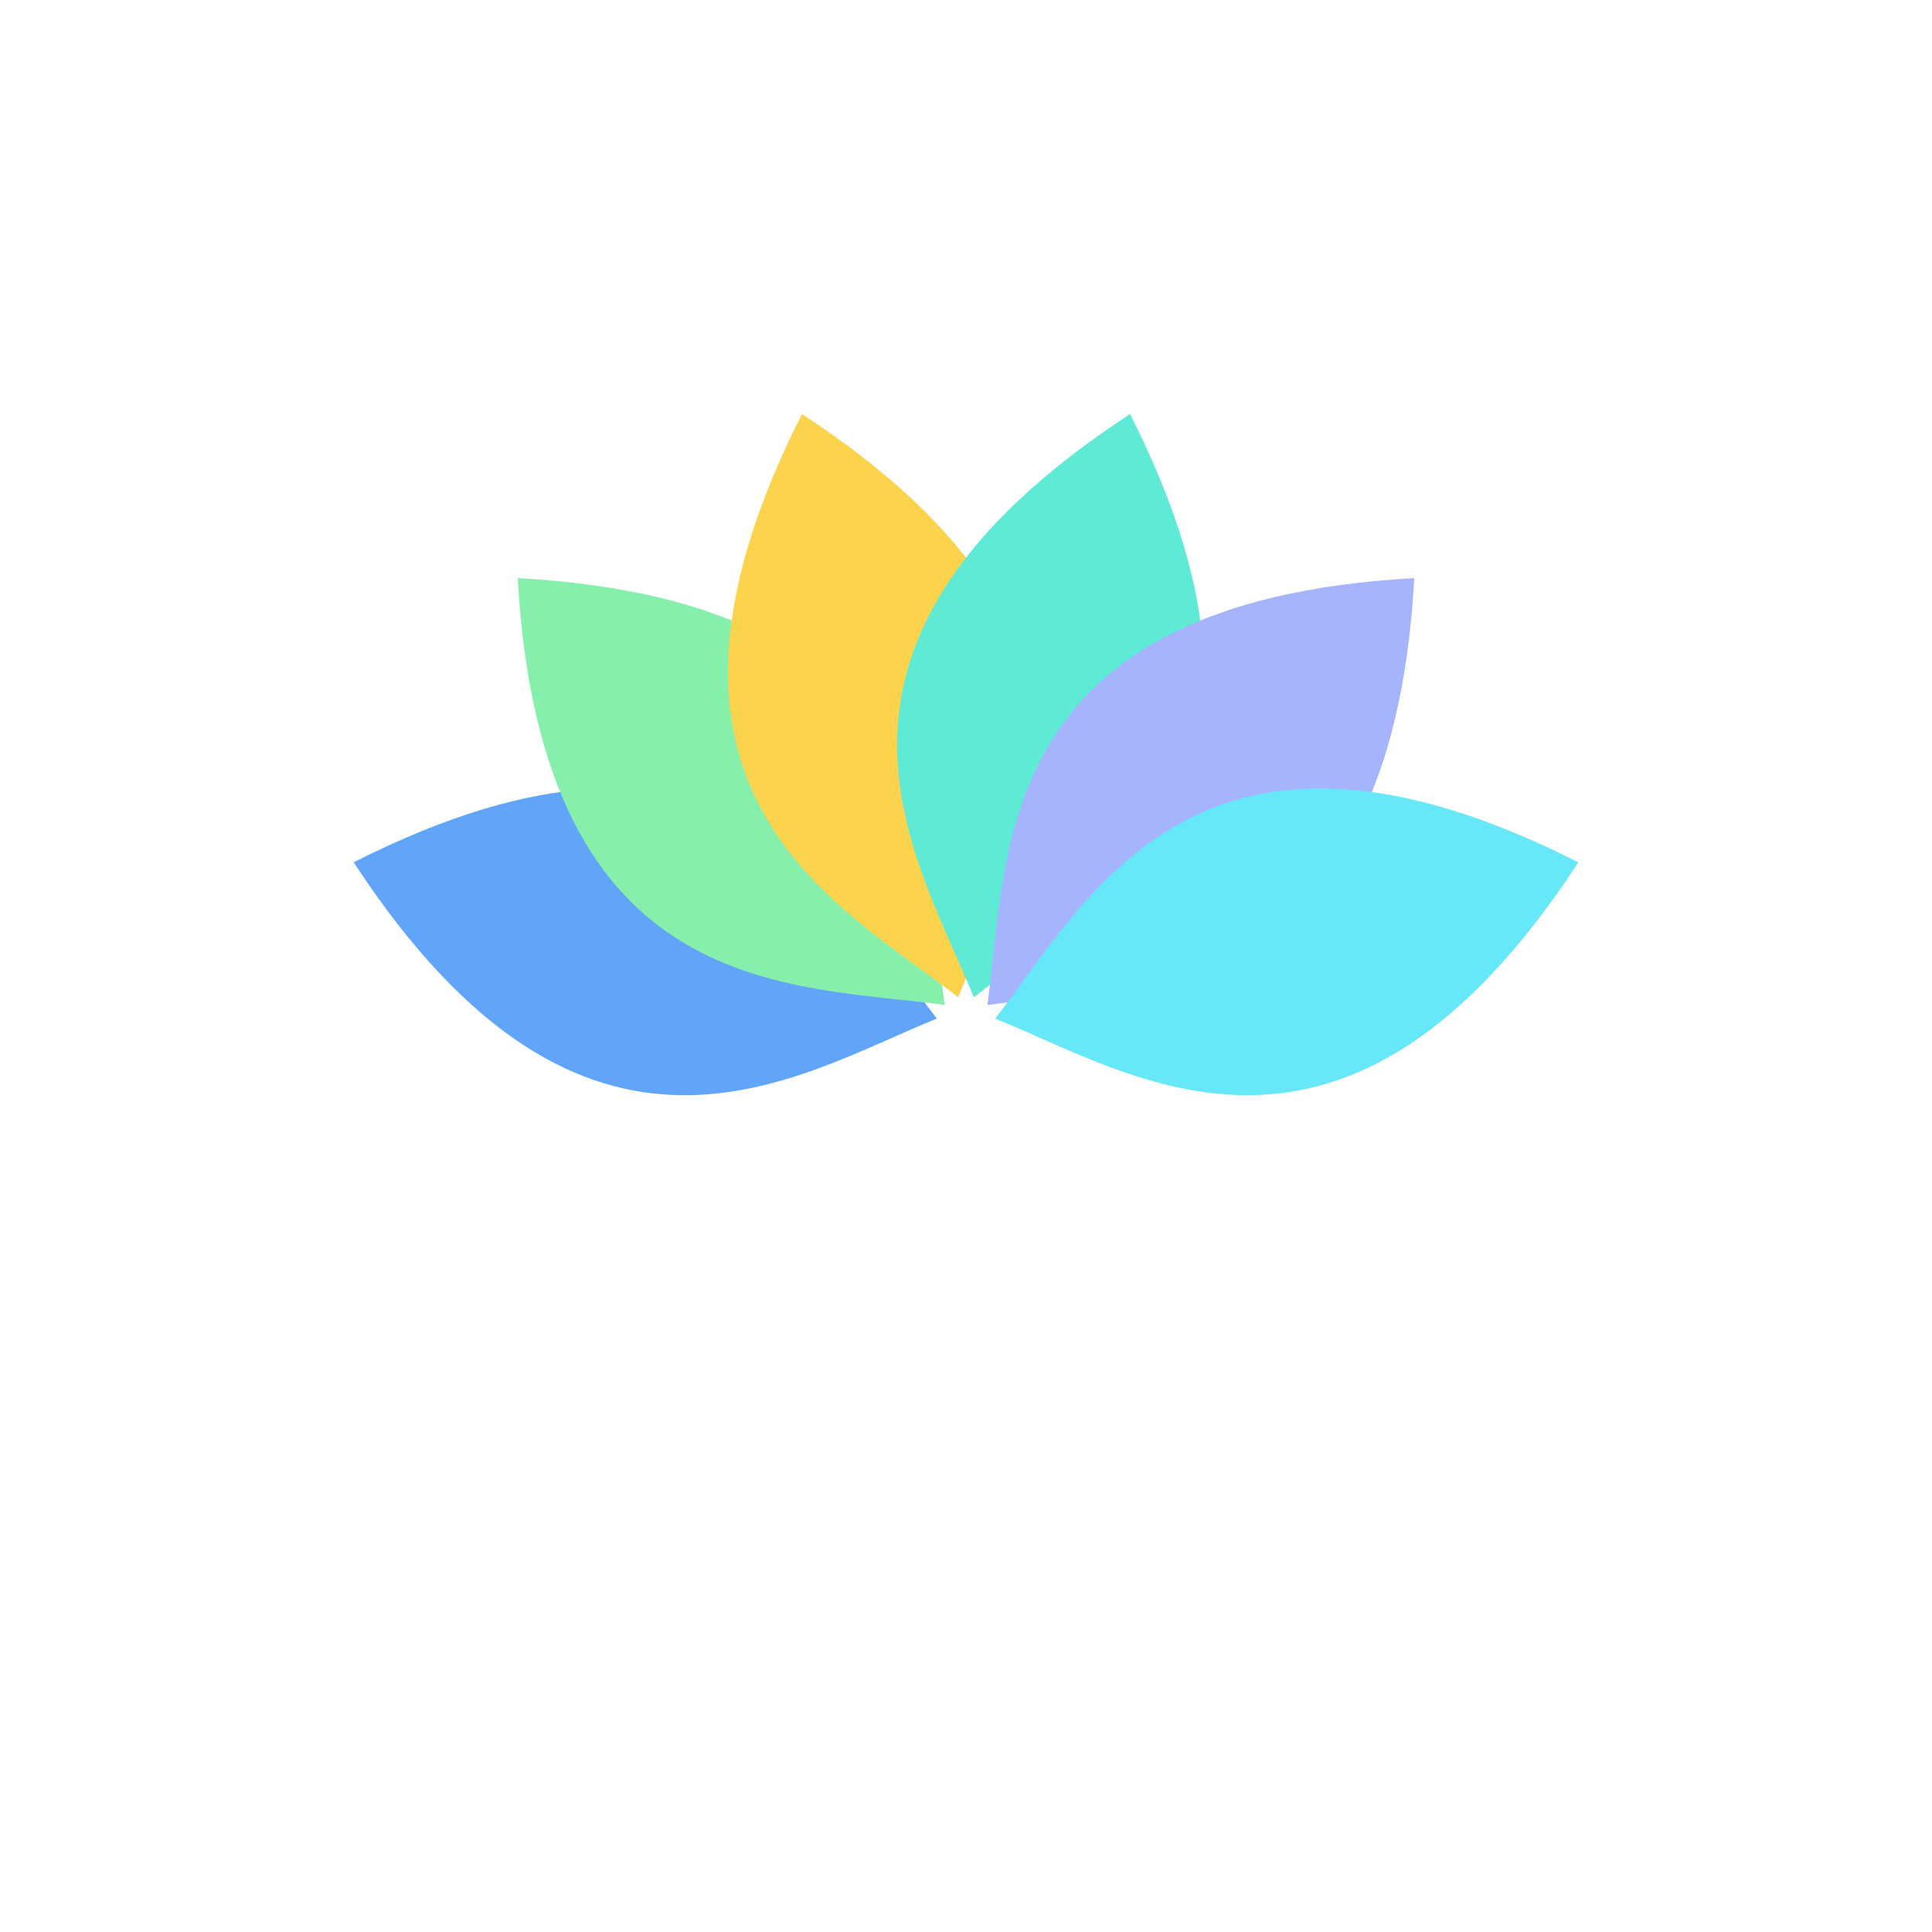
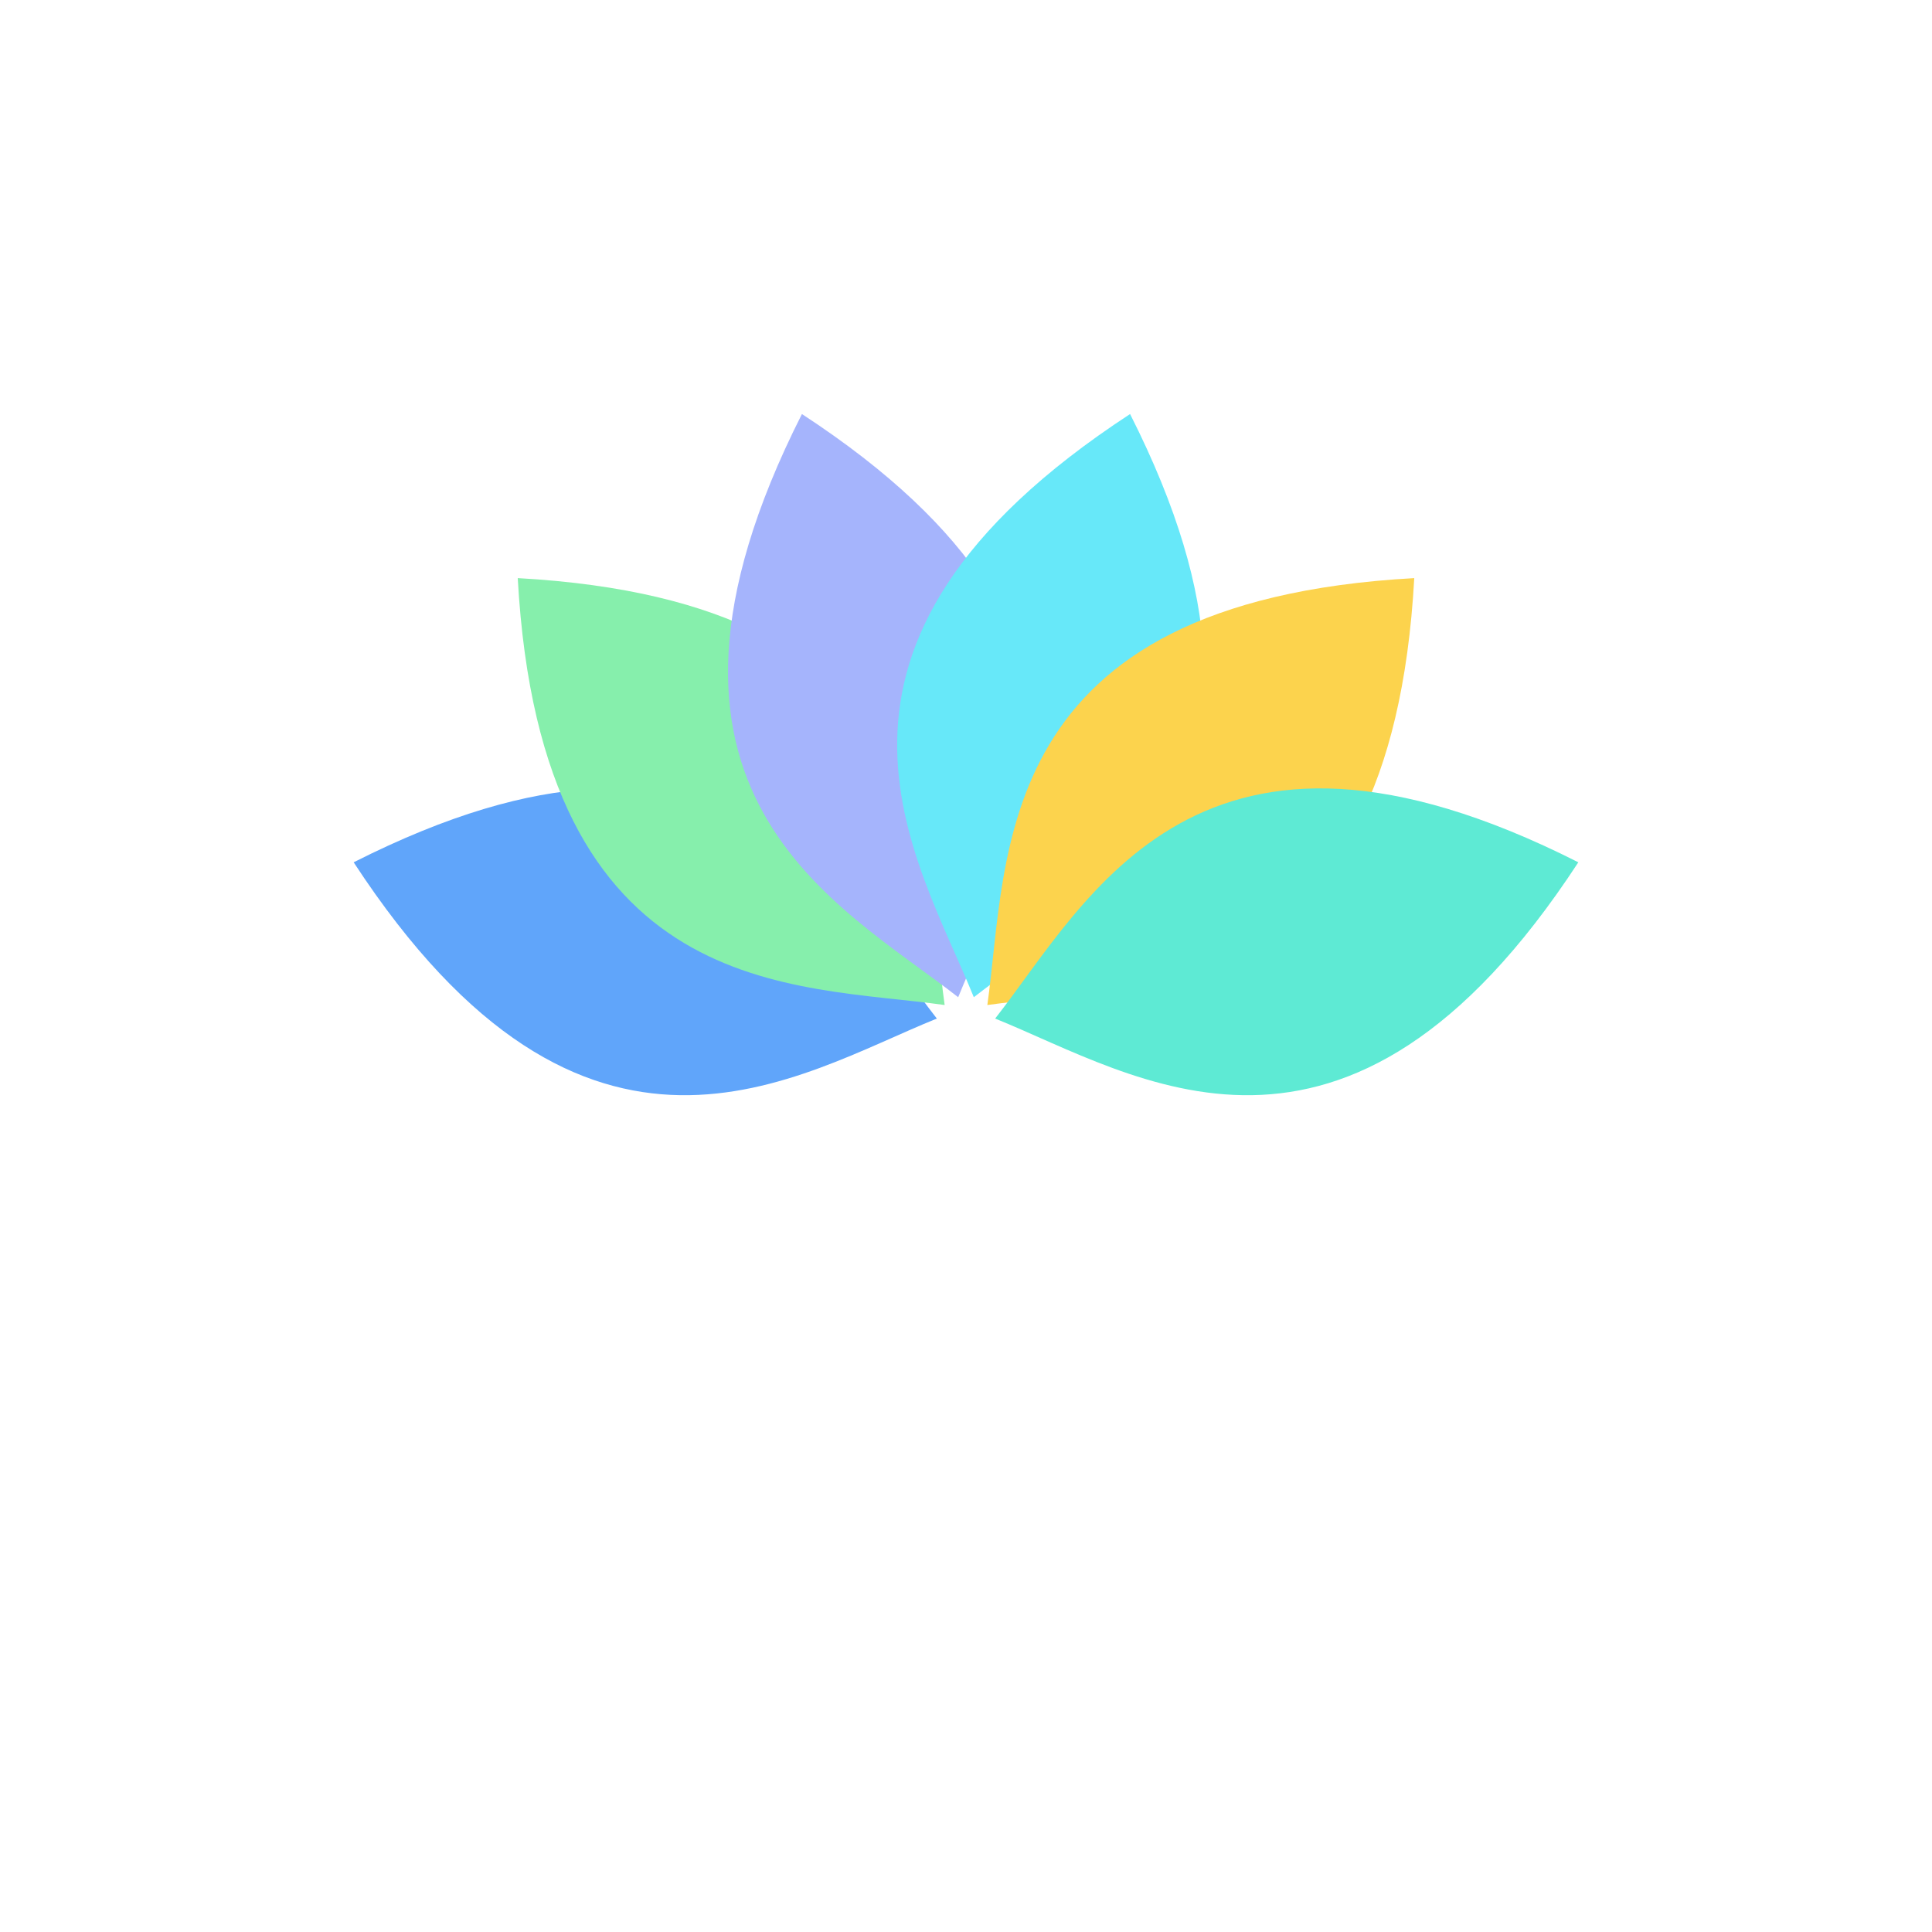
<svg xmlns="http://www.w3.org/2000/svg" width="512" height="512" viewBox="0 0 64 64">
  <path d="M 0 -1 C -3.01 -5.00, -9.40 -10.50, 0.00 -21.00 C 9.40 -10.50, 3.01 -5.00, 0 -1 Z" fill="#60a5fa" transform="translate(32 34) rotate(-75)" />
  <path d="M 0 -1 C -3.01 -5.00, -9.40 -10.50, 0.00 -21.00 C 9.40 -10.50, 3.01 -5.00, 0 -1 Z" fill="#86efac" transform="translate(32 34) rotate(-45)" />
-   <path d="M 0 -1 C -3.01 -5.00, -9.40 -10.50, 0.00 -21.00 C 9.40 -10.50, 3.01 -5.00, 0 -1 Z" fill="#fcd34d" transform="translate(32 34) rotate(-15)" />
-   <path d="M 0 -1 C -3.01 -5.00, -9.40 -10.50, 0.00 -21.00 C 9.40 -10.50, 3.01 -5.00, 0 -1 Z" fill="#5eead4" transform="translate(32 34) rotate(15)" />
-   <path d="M 0 -1 C -3.01 -5.00, -9.40 -10.50, 0.00 -21.00 C 9.40 -10.50, 3.01 -5.00, 0 -1 Z" fill="#a5b4fc" transform="translate(32 34) rotate(45)" />
-   <path d="M 0 -1 C -3.01 -5.00, -9.40 -10.50, 0.00 -21.00 C 9.40 -10.50, 3.01 -5.00, 0 -1 Z" fill="#67e8f9" transform="translate(32 34) rotate(75)" />
+   <path d="M 0 -1 C -3.01 -5.00, -9.40 -10.50, 0.00 -21.00 C 9.40 -10.50, 3.01 -5.00, 0 -1 Z" fill="#a5b4fc" transform="translate(32 34) rotate(-15)" />
+   <path d="M 0 -1 C -3.01 -5.00, -9.40 -10.50, 0.00 -21.00 C 9.40 -10.50, 3.01 -5.00, 0 -1 Z" fill="#67e8f9" transform="translate(32 34) rotate(15)" />
+   <path d="M 0 -1 C -3.01 -5.00, -9.40 -10.50, 0.00 -21.00 C 9.40 -10.50, 3.01 -5.00, 0 -1 Z" fill="#fcd34d" transform="translate(32 34) rotate(45)" />
+   <path d="M 0 -1 C -3.01 -5.00, -9.40 -10.50, 0.00 -21.00 C 9.40 -10.50, 3.01 -5.00, 0 -1 Z" fill="#5eead4" transform="translate(32 34) rotate(75)" />
</svg>
